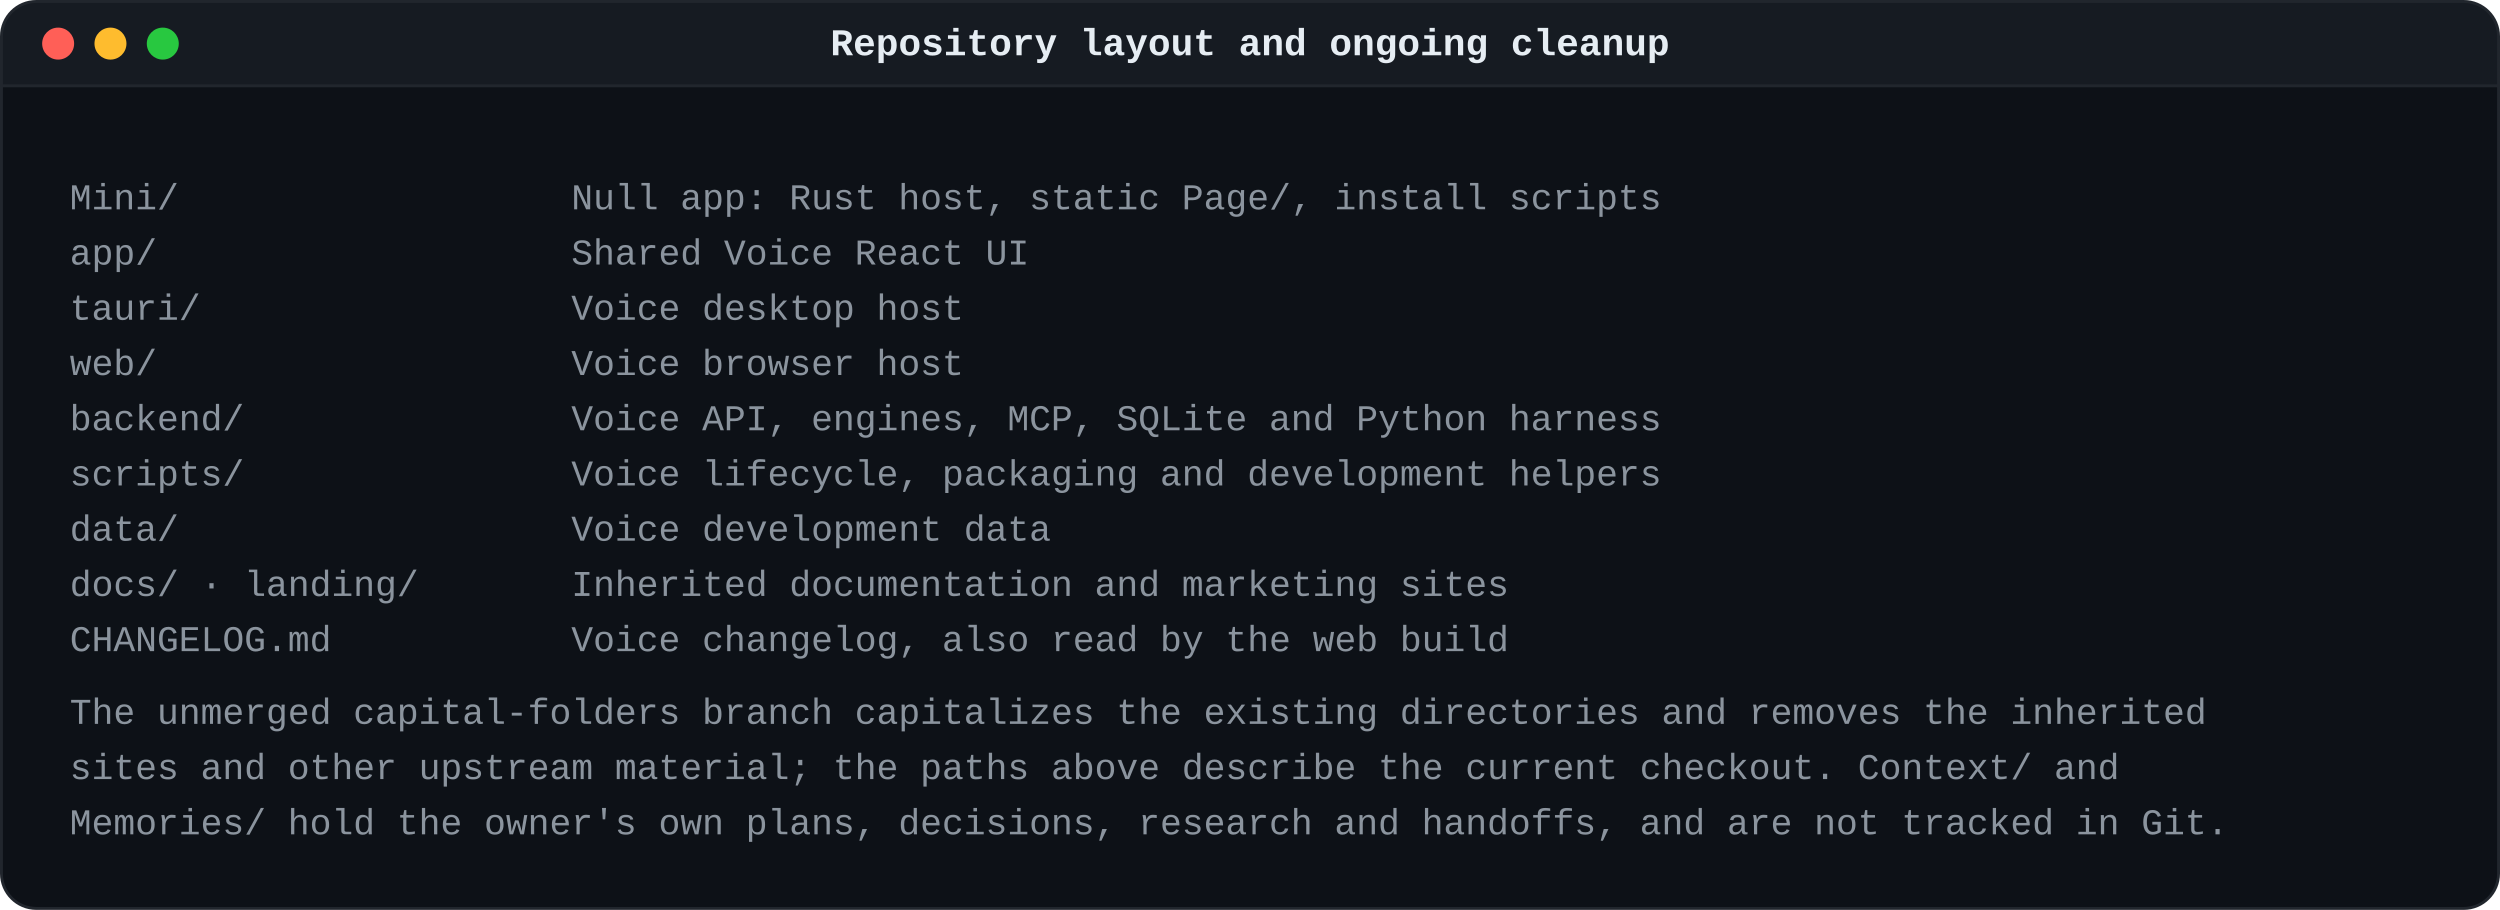
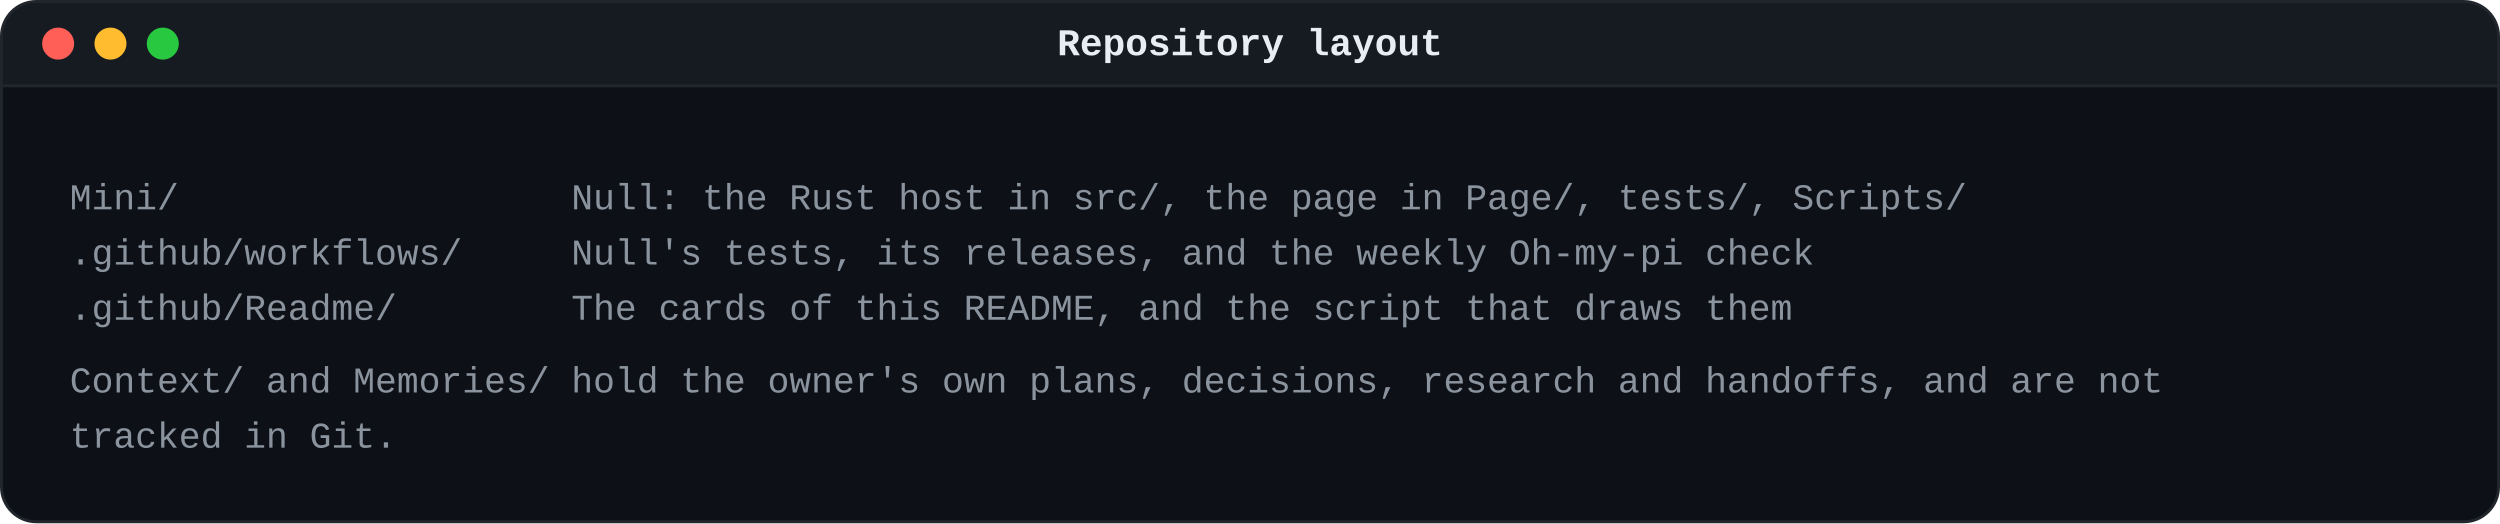
- <svg xmlns="http://www.w3.org/2000/svg" viewBox="0 0 860 313" width="860" height="313" fill="none" role="img" aria-label="Repository layout and ongoing cleanup. Mini/                  Null app: Rust host, static Page/, install scripts app/                   Shared Voice React UI tauri/                 Voice desktop host web/                   Voice browser host backend/               Voice API, engines, MCP, SQLite and Python harness scripts/               Voice lifecycle, packaging and development helpers data/                  Voice development data docs/ · landing/       Inherited documentation and marketing sites CHANGELOG.md           Voice changelog, also read by the web build The unmerged capital-folders branch capitalizes the existing directories and removes the inherited sites and other upstream material; the paths above describe the current checkout. Context/ and Memories/ hold the owner's own plans, decisions, research and handoffs, and are not tracked in Git.">
+ <svg xmlns="http://www.w3.org/2000/svg" viewBox="0 0 860 180" width="860" height="180" fill="none" role="img" aria-label="Repository layout. Mini/                  Null: the Rust host in src/, the page in Page/, tests/, Scripts/ .github/workflows/     Null's tests, its releases, and the weekly Oh-my-pi check .github/Readme/        The cards of this README, and the script that draws them Context/ and Memories/ hold the owner's own plans, decisions, research and handoffs, and are not tracked in Git.">
  <style>
    text { font-family: ui-monospace,SFMono-Regular,'SF Mono',Menlo,Consolas,'Liberation Mono',monospace; }
    .rise { animation: rise .35s ease-out both; }
    .fade { animation: fade .4s ease-out both; }
    .blink { animation: blink 1.1s steps(1) infinite; }
    @keyframes rise { from { opacity: 0; transform: translateY(4px); } }
    @keyframes fade { from { opacity: 0; } }
    @keyframes blink { 50% { opacity: 0; } }
    @keyframes hold { 0%, 99.9% { opacity: 1; } 100% { opacity: 0; } }
    @media (prefers-reduced-motion: reduce) { * { animation: none !important; } }
  </style>
  <clipPath id="win">
-     <rect x="0.5" y="0.5" width="859" height="312" rx="12" />
+     <rect x="0.5" y="0.5" width="859" height="179" rx="12" />
  </clipPath>
  <g clip-path="url(#win)">
-     <rect width="860" height="313" fill="#0D1117" />
+     <rect width="860" height="180" fill="#0D1117" />
    <rect width="860" height="30" fill="#161B22" />
    <path d="M0 29.5H860" stroke="#21262D" />
    <circle cx="20" cy="15.0" r="5.5" fill="#FF5F57" />
    <circle cx="38" cy="15.0" r="5.5" fill="#FEBC2E" />
    <circle cx="56" cy="15.0" r="5.5" fill="#28C840" />
-     <text x="430.0" y="19.0" font-size="13" font-weight="600" fill="#E6EDF3" text-anchor="middle">Repository layout and ongoing cleanup</text>
-     <text x="24" y="72.0" font-size="12.5" fill="#8B949E" xml:space="preserve">Mini/                  Null app: Rust host, static Page/, install scripts</text>
-     <text x="24" y="91.0" font-size="12.5" fill="#8B949E" xml:space="preserve">app/                   Shared Voice React UI</text>
-     <text x="24" y="110.0" font-size="12.5" fill="#8B949E" xml:space="preserve">tauri/                 Voice desktop host</text>
-     <text x="24" y="129.0" font-size="12.5" fill="#8B949E" xml:space="preserve">web/                   Voice browser host</text>
-     <text x="24" y="148.0" font-size="12.5" fill="#8B949E" xml:space="preserve">backend/               Voice API, engines, MCP, SQLite and Python harness</text>
-     <text x="24" y="167.0" font-size="12.5" fill="#8B949E" xml:space="preserve">scripts/               Voice lifecycle, packaging and development helpers</text>
-     <text x="24" y="186.0" font-size="12.5" fill="#8B949E" xml:space="preserve">data/                  Voice development data</text>
-     <text x="24" y="205.0" font-size="12.5" fill="#8B949E" xml:space="preserve">docs/ · landing/       Inherited documentation and marketing sites</text>
-     <text x="24" y="224.0" font-size="12.5" fill="#8B949E" xml:space="preserve">CHANGELOG.md           Voice changelog, also read by the web build</text>
-     <text x="24" y="249.0" font-size="12.5" fill="#8B949E">The unmerged capital-folders branch capitalizes the existing directories and removes the inherited</text>
-     <text x="24" y="268.0" font-size="12.5" fill="#8B949E">sites and other upstream material; the paths above describe the current checkout. Context/ and</text>
-     <text x="24" y="287.0" font-size="12.5" fill="#8B949E">Memories/ hold the owner's own plans, decisions, research and handoffs, and are not tracked in Git.</text>
+     <text x="430.0" y="19.0" font-size="13" font-weight="600" fill="#E6EDF3" text-anchor="middle">Repository layout</text>
+     <text x="24" y="72.0" font-size="12.5" fill="#8B949E" xml:space="preserve">Mini/                  Null: the Rust host in src/, the page in Page/, tests/, Scripts/</text>
+     <text x="24" y="91.0" font-size="12.5" fill="#8B949E" xml:space="preserve">.github/workflows/     Null's tests, its releases, and the weekly Oh-my-pi check</text>
+     <text x="24" y="110.0" font-size="12.5" fill="#8B949E" xml:space="preserve">.github/Readme/        The cards of this README, and the script that draws them</text>
+     <text x="24" y="135.0" font-size="12.5" fill="#8B949E">Context/ and Memories/ hold the owner's own plans, decisions, research and handoffs, and are not</text>
+     <text x="24" y="154.0" font-size="12.5" fill="#8B949E">tracked in Git.</text>
  </g>
-   <rect x="0.5" y="0.5" width="859" height="312" rx="12" stroke="#21262D" />
+   <rect x="0.5" y="0.5" width="859" height="179" rx="12" stroke="#21262D" />
</svg>
